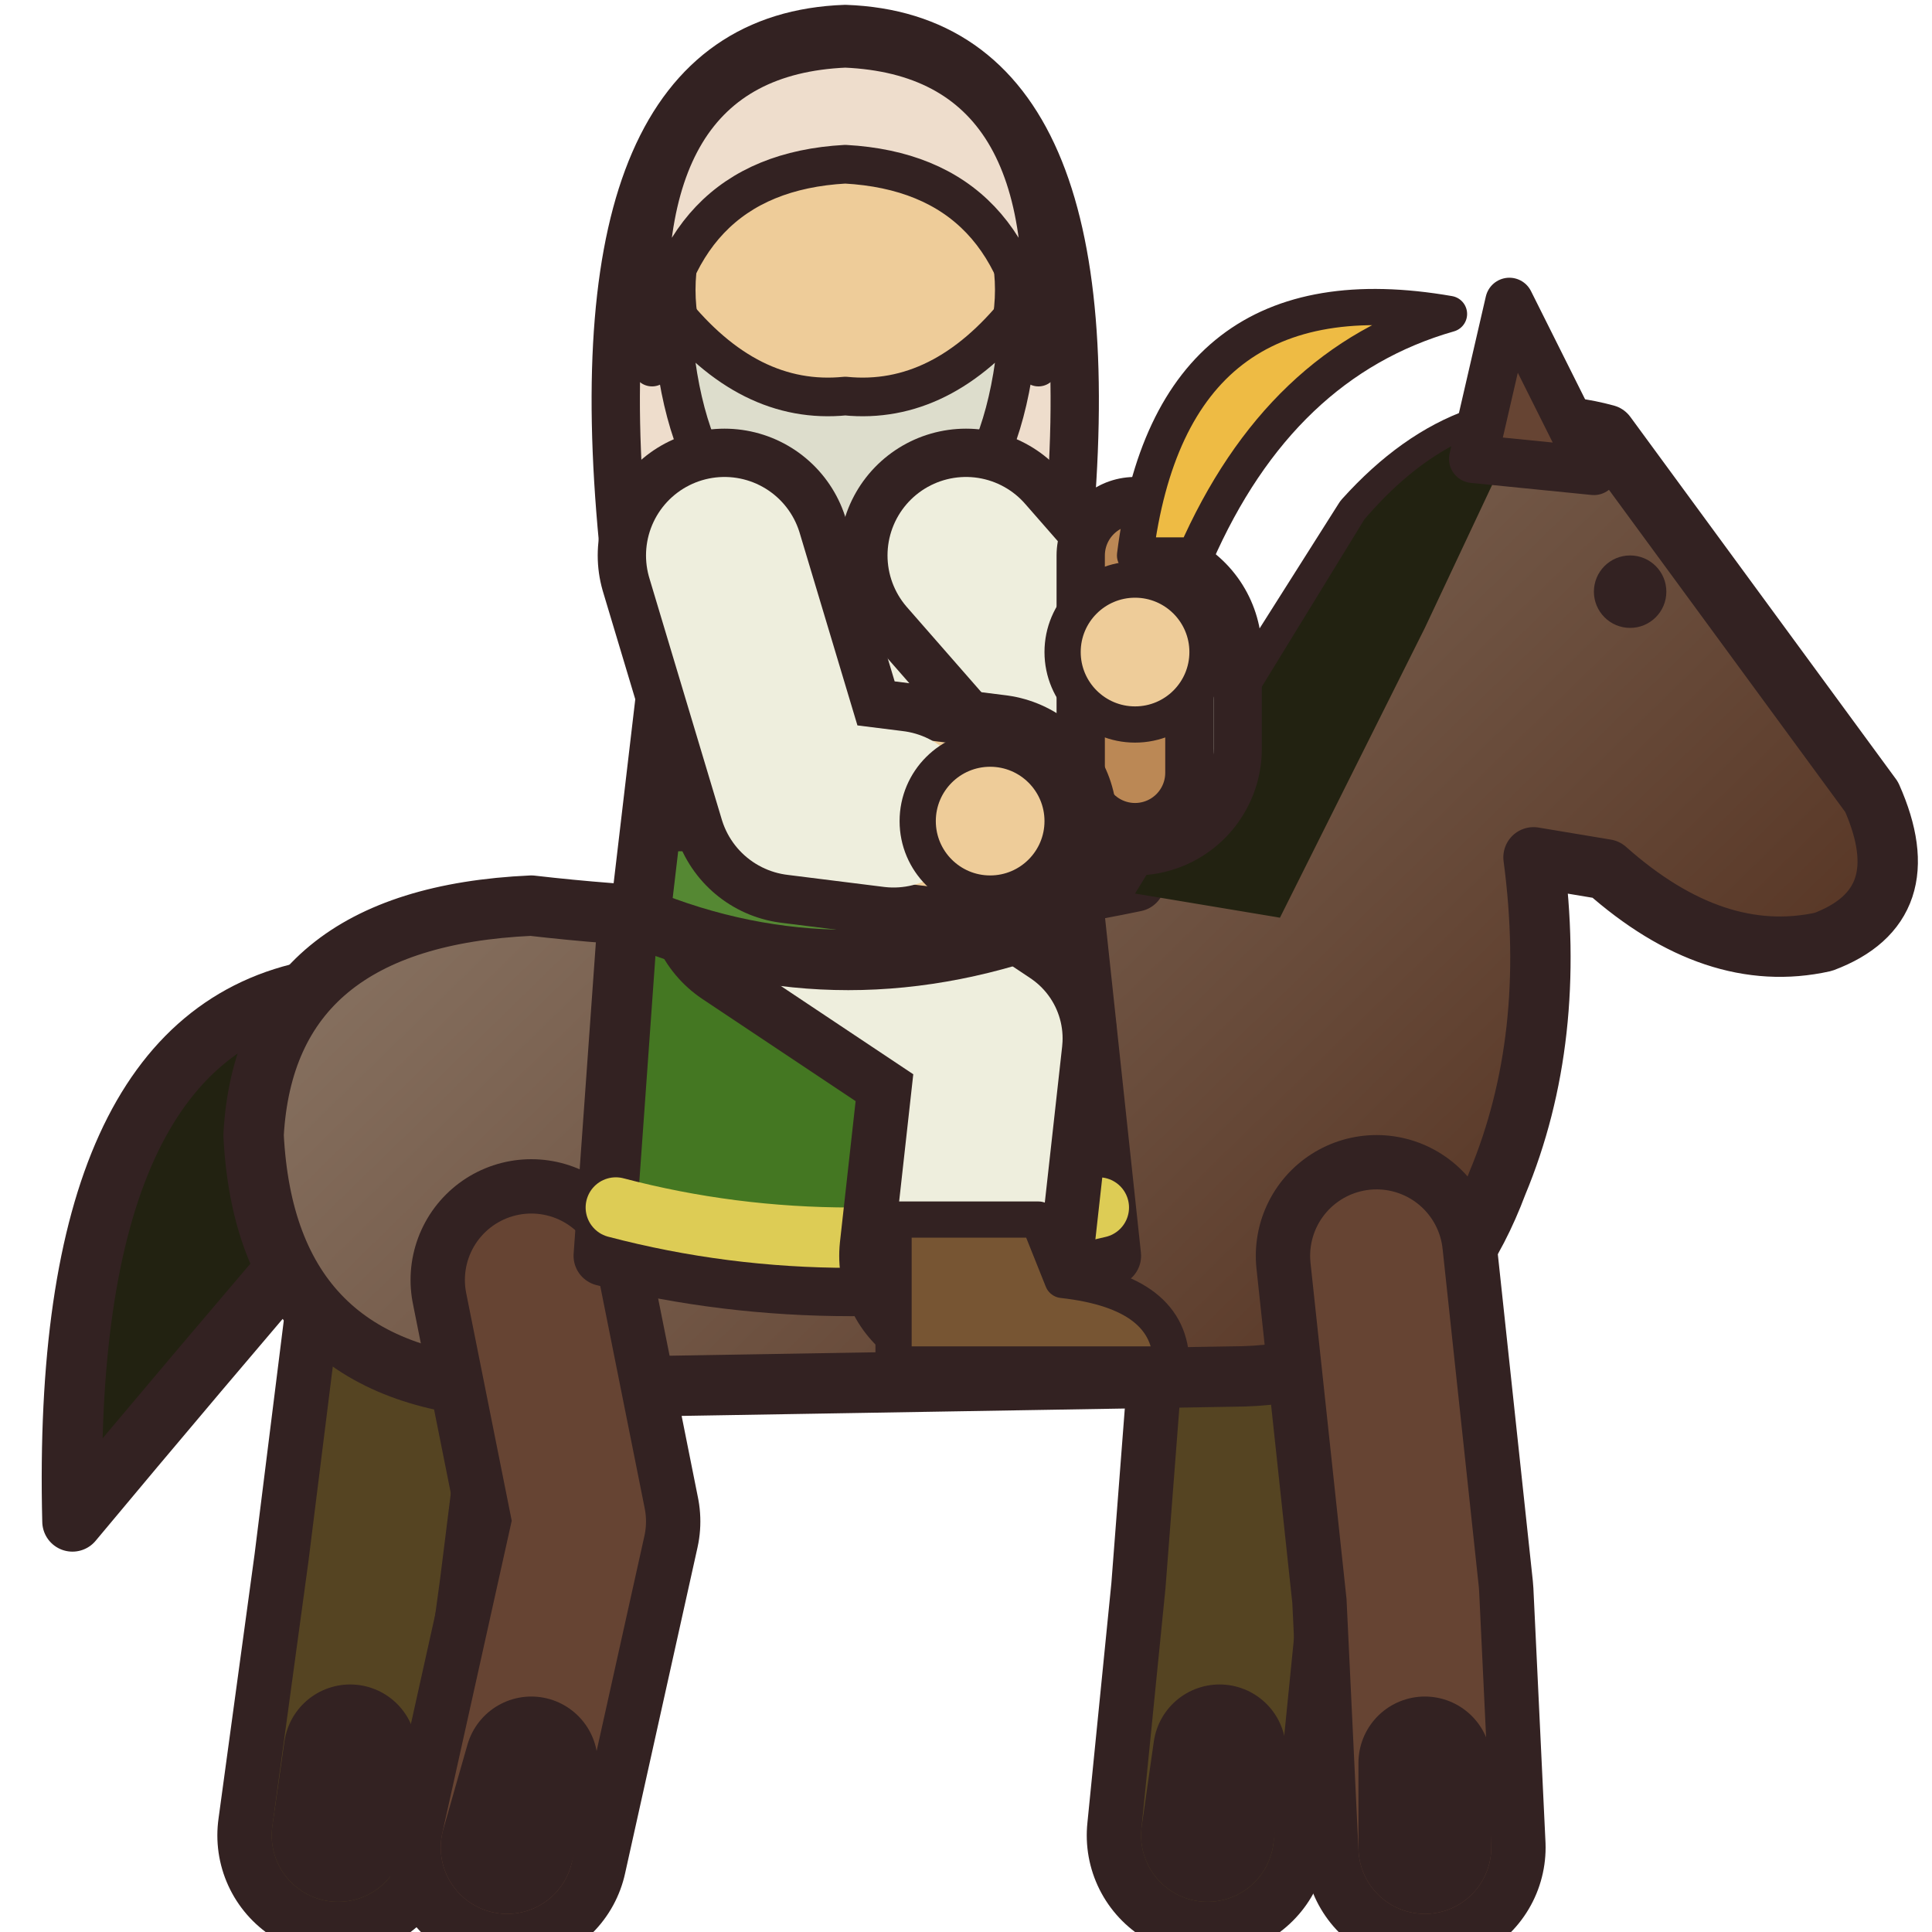
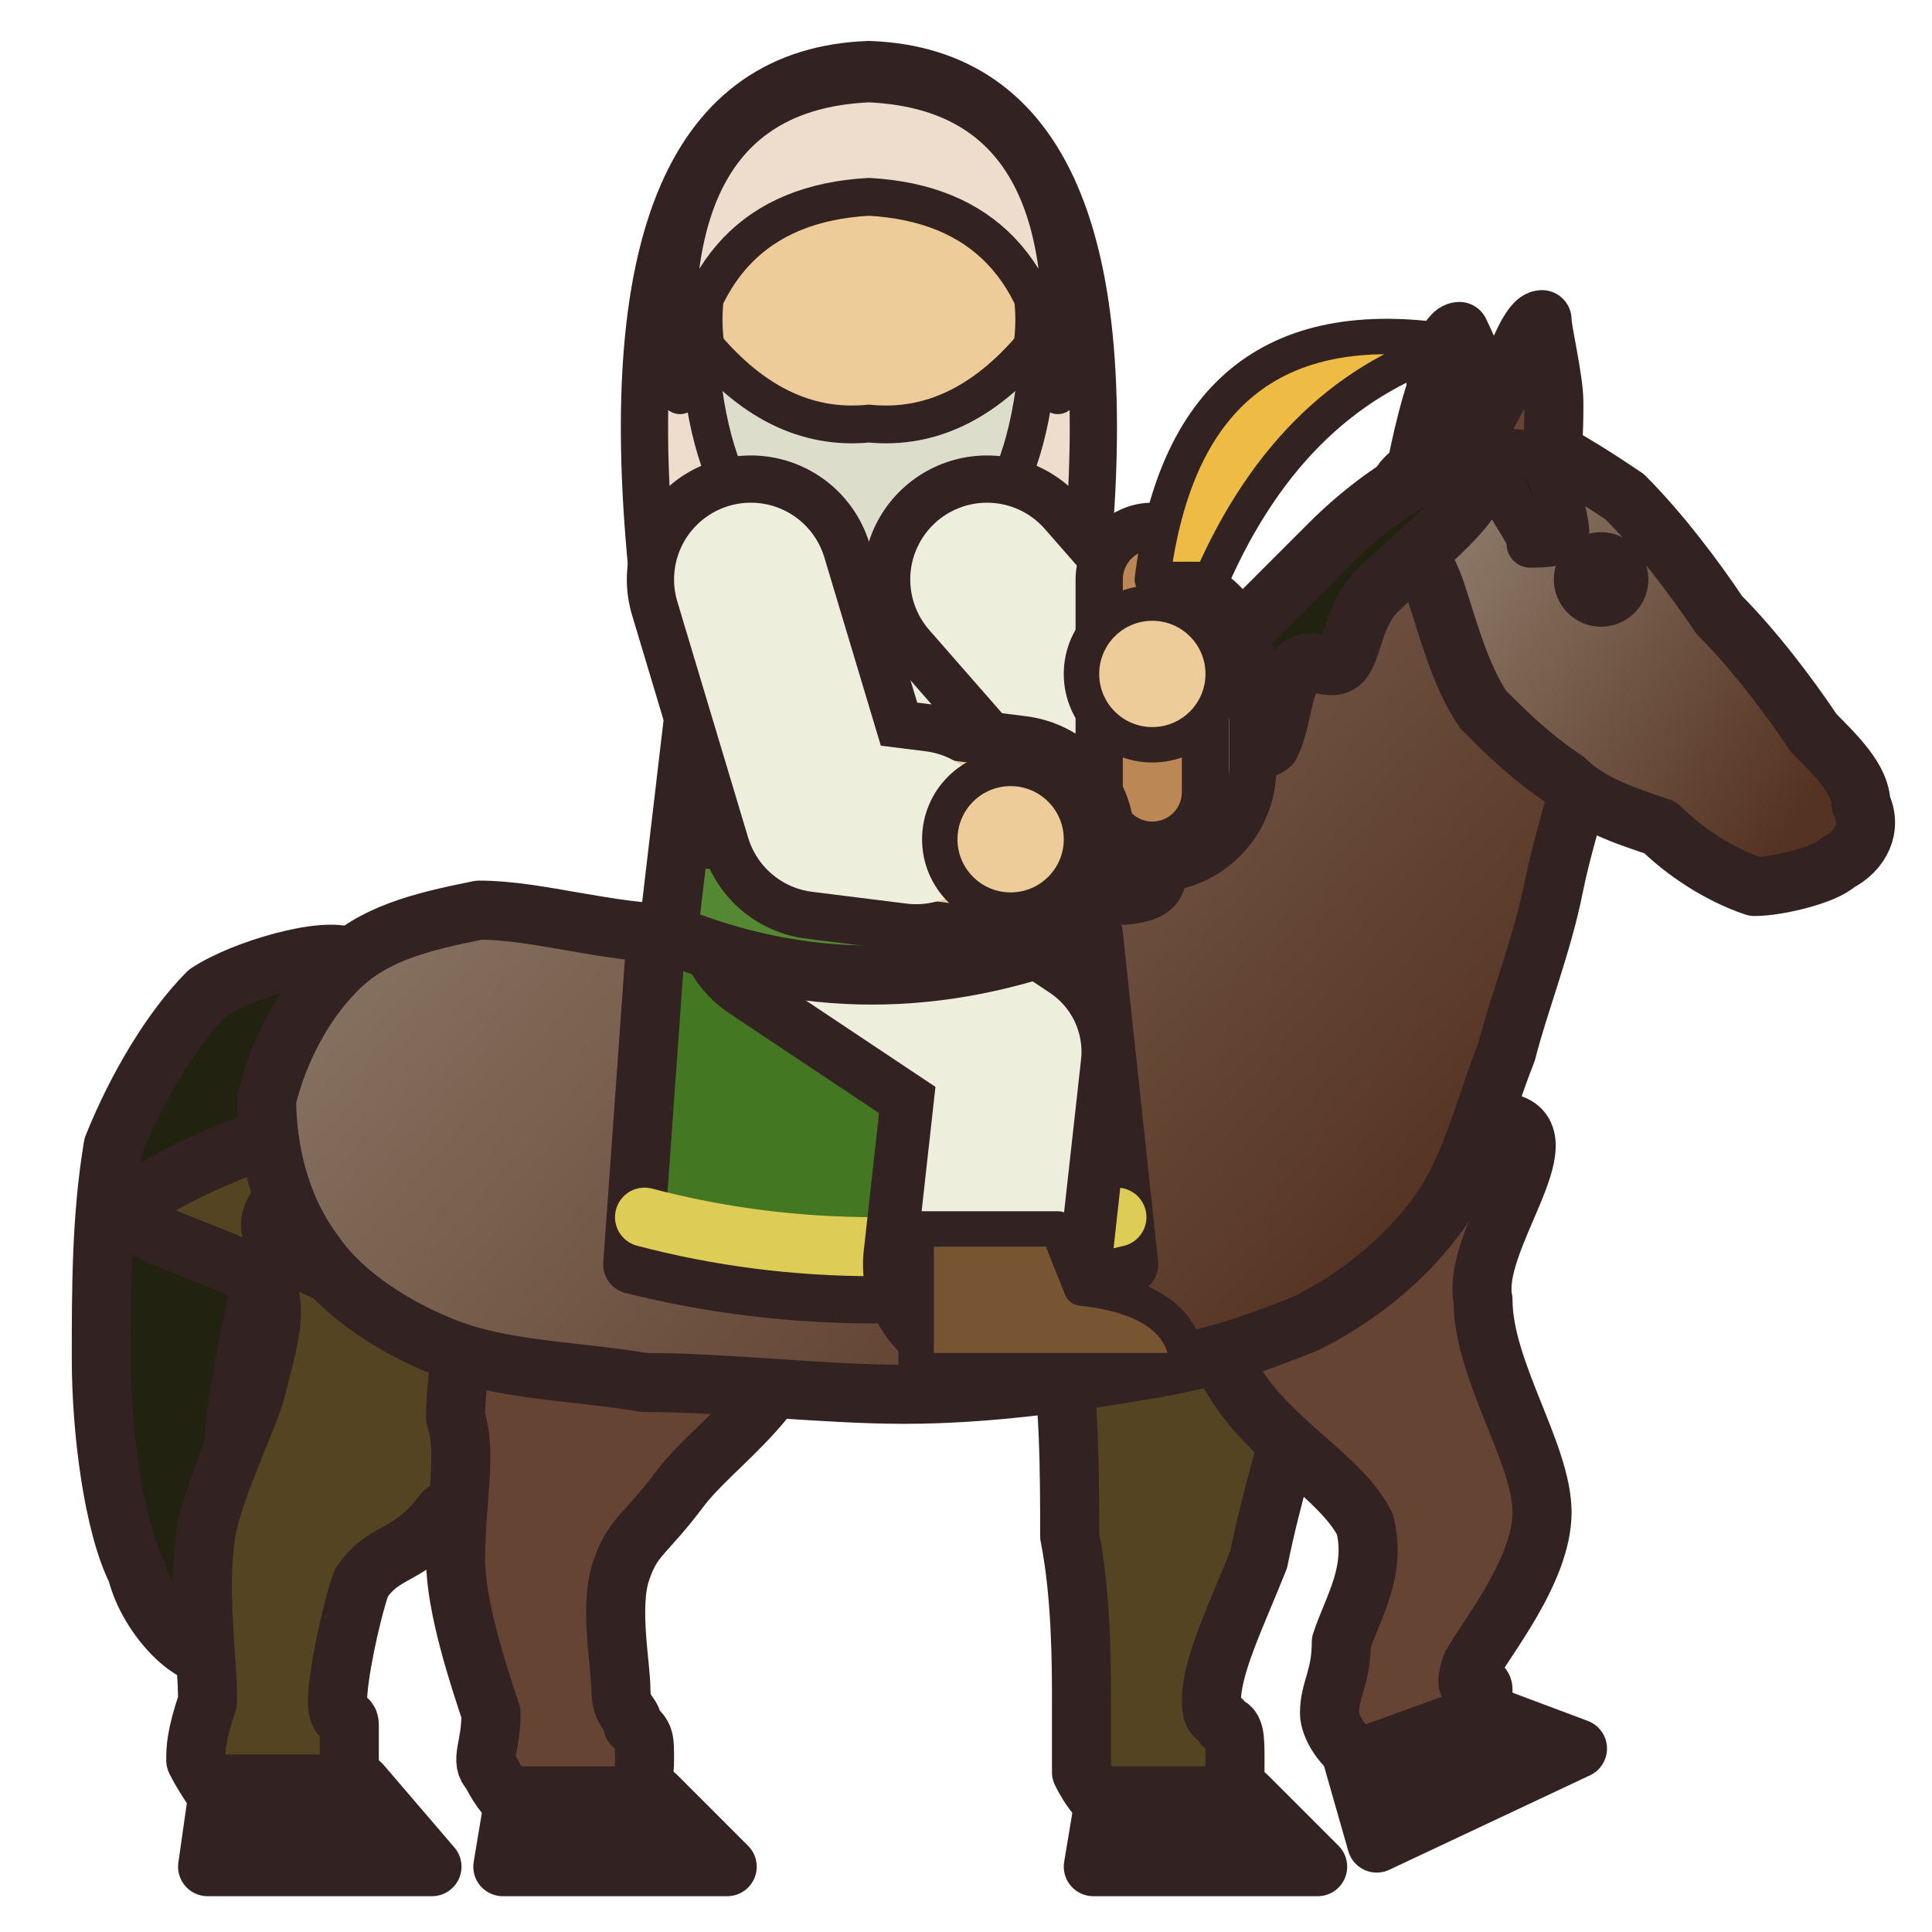
<svg xmlns="http://www.w3.org/2000/svg" viewBox="0 0 16 16">
  <defs>
    <linearGradient id="g0" y2=".6">
      <stop stop-color="#987" />
      <stop offset="1" stop-color="#532" />
    </linearGradient>
-     <path id="p0" d="M10.4,10.6l-.2,2.6-.2,2M3.4,10.6 3.1,13l-.3,2.2" />
-     <path id="p1" d="M4.4,10.6l.4,2-.6,2.7m7.2-4.9l.3,2.8 .1,2.1" />
-     <path id="p2" d="M6.4,7.4 8.2,8.6 8,10.4" />
-     <path id="p3" d="M8,4.6 9.4,6.2l0-.8" />
-     <path id="p4" d="M6,4.6l.6,2 1.6,.2" />
+     <path id="p0" d="M6.4,7.4 8.2,8.6 8,10.4" />
+     <path id="p1" d="M8,4.6 9.4,6.2l0-.8" />
+     <path id="p2" d="M6,4.6l.6,2 1.6,.2" />
  </defs>
-   <g stroke="#322" stroke-width=".5" stroke-linejoin="round" stroke-linecap="round">
-     <path d="M2.6,8.2q-2.1,.4-2,4.4 1-1.2 2.2-2.6Z" fill="#221" />
-     <use href="#p0" fill="none" stroke-width="2" />
-     <use href="#p0" fill="none" stroke="#542" stroke-width="1.1" />
-     <path d="M2.1,9.4q.1-1.8 2.3-1.9 2.6,.3 5-.2l1.9-3q.9-1 2-.7l2.2,3q.4,.9-.4,1.2-.9,.2-1.8-.6l-.6-.1q.2,1.5-.3,2.7-.6,1.6-2.2,1.6l-6,.1q-2-.1-2.1-2.1Z" fill="url(#g0)" />
-     <path d="M9.4,7.4l1.9-3.1q.6-.7 1.3-.8l-.8,1.7L10.6,7.6Z" fill="#221" stroke="none" />
-     <path d="M12.2,3.8l.3-1.3 .7,1.4Z" fill="#643" stroke-width=".4" />
-     <circle cx="13.5" cy="4.9" r=".3" fill="#322" stroke="none" />
-     <use href="#p1" fill="none" stroke-width="2" />
-     <use href="#p1" fill="none" stroke="#643" stroke-width="1.1" />
-     <path d="M10.1,14.5l-.1,.7m-7.1-.7l-.1,.7m1.6-.6l-.2,.7m7.6-.7l0,.7" fill="none" stroke="#322" stroke-width="1.1" />
+   <g transform="translate(0.35 0.30) scale(0.978)" stroke="#322" stroke-width=".5" stroke-linejoin="round" stroke-linecap="round">
+     <path d="M2.6,7.8c-.2-.1-.9,.1-1.2,.3-.3,.3-.6,.8-.8,1.3-.1,.6-.1,1.2-.1,1.8 0,.6 .1,1.4 .3,1.8 .1,.4 .5,.8 .7,.7 .1-.1 0-.9 .1-1.4 0-.5 .1-1 .2-1.5 .1-.5 .3-1.1 .5-1.5 .2-.4 .7-.5 .7-.8 .1-.2-.1-.7-.4-.7Z" fill="#221" />
+     <path d="M8.2,9.7c-.5,.2 .3,.8 .4,1.3 .1,.5 .1,1.2 .1,1.7 .1,.5 .1,1.1 .1,1.4 0,.4 0,.4 0,.6 .1,.2 .2,.3 .4,.4 .2,.1 .6,.3 .7,.3 .2-.1 .2-.6 .2-.8 0-.2 0-.3-.1-.3 0-.1-.1,0-.1-.2 0-.3 .2-.7 .4-1.2 .1-.5 .3-1.2 .5-1.8 .2-.5 .9-1.2 .5-1.4-.5-.2-2.7-.2-3.1,0Z" fill="#542" />
+     <path d="M9,14.9l1.2,0 .6,.6-1.9,0Z" fill="#322" />
+     <path d="M.9,9.8c-.6,.3 .8,.5 1,.8 .1,.2 0,.5-.1,.9-.1,.3-.3,.7-.4,1.1-.1,.5 0,1.1 0,1.5-.1,.3-.1,.4-.1,.5 .1,.2 .2,.3 .3,.5 .2,.1 .6,.3 .8,.3 .1-.1 .2-.6 .2-.8 0-.2 0-.2 0-.3 0-.1-.1,0-.1-.2 0-.2 .1-.7 .2-1 .2-.3 .4-.2 .7-.6 .4-.3 1.3-.8 1.5-1.4 .3-.7 .9-2.2 .2-2.5-.7-.2-3.7,.8-4.2,1.2Z" fill="#542" />
+     <path d="M1.5,14.8l1.2,0 .6,.7-1.9,0Z" fill="#322" />
+     <path d="M2,9.9c-.4,.5 1.1,.7 1.4,1 .2,.3 .1,.4 .1,.8 .1,.3 0,.7 0,1.2 0,.4 .2,1 .3,1.3 0,.3-.1,.4 0,.5 .1,.2 .2,.3 .4,.4 .1,.1 .5,.3 .7,.3 .1-.1 .2-.6 .2-.8 0-.2 0-.2-.1-.3 0-.1-.1-.1-.1-.3 0-.2-.1-.7 0-1 .1-.3 .2-.3 .5-.7 .3-.4 1-.8 1.1-1.6 .1-.7 .2-2.6-.6-2.7C5.2,7.8 2.5,9.4 2,9.9Z" fill="#643" />
+     <path d="M4,14.9l1.2,0 .6,.6-1.9,0Z" fill="#322" />
+     <path d="M9.3,9.7c-.3,.4 .5,1.2 .8,1.7 .3,.5 .9,.8 1.1,1.2 .1,.4-.1,.7-.2,1 0,.3-.1,.4-.1,.6 0,.1 .1,.3 .3,.4 .2,.1 .5,.4 .7,.3 .2,0 .2-.5 .3-.7 0-.2 0-.2 0-.2 0-.1-.2,.1-.1-.2 .1-.2 .6-.8 .6-1.3 0-.5-.5-1.2-.5-1.8-.1-.5 .7-1.4 .2-1.5-.5-.2-2.7,.1-3.1,.5Z" fill="#643" />
+     <path d="M11.1,14.6l1.1-.4 .8,.3-1.7,.8Z" fill="#322" />
+     <path d="M9,7c.4-.3 .6-.8 .9-1.1 .3-.4 .6-.8 .9-1.1 .3-.3 .5-.8 .9-.9 .3,0 .7,.3 1,.6 .2,.3 .4,.8 .4,1.3 0,.4-.2,.9-.3,1.4-.1,.5-.3,1-.4,1.4-.2,.5-.3,1-.6,1.4-.3,.4-.7,.7-1.1,.9-.5,.2-.8,.3-1.4,.4-.6,.1-1.3,.2-2,.2-.7,0-1.5-.1-2.2-.1-.6-.1-1.2-.1-1.7-.3-.5-.2-.9-.5-1.1-.8C2,9.9 1.9,9.4 1.9,9c.1-.4 .3-.8 .6-1.1 .3-.3 .7-.4 1.2-.5 .5,0 1.1,.2 1.7,.2 .6,.1 1.3,.2 1.9,.1C7.9,7.6 8.6,7.3 9,7Z" fill="url(#g0)" />
+     <path d="M11.5,3.8c.1-.2 .7-.4 1-.4 .3,.1 .6,.3 .9,.5 .3,.3 .6,.7 .8,1 .3,.3 .6,.7 .8,1 .2,.2 .4,.4 .4,.6 .1,.2 0,.4-.2,.5-.1,.1-.5,.2-.7,.2-.3-.1-.6-.3-.8-.5-.3-.1-.6-.2-.8-.4-.3-.2-.5-.4-.7-.6-.2-.3-.3-.7-.4-1-.1-.3-.4-.7-.3-.9Z" fill="url(#g0)" />
+     <path d="M11.6,3.9c0-.1 .1-.6 .2-.9 0-.2 .1-.5 .2-.5 0,0 .2,.4 .2,.6 .1,.2 .2,.5 .1,.6-.1,.1-.6,.3-.7,.2Z" fill="#542" />
+     <path d="M12.1,3.7c-.1-.1 .2-.6 .3-.8 .1-.2 .2-.5 .3-.5 0,.1 .1,.5 .1,.7 0,.2 0,.6-.1,.7-.1,.1-.5,.1-.6-.1Z" fill="#643" />
+     <path d="M8.9,7.2c-.1-.2 .1-.7 .3-1 .2-.3 .5-.6 .8-1 .3-.3 .7-.7 .9-.9 .3-.3 .6-.5 .8-.6 .2-.1 .5,.1 .4,.2-.1,.2-.6,.6-.8,.8-.2,.2-.2,.5-.3,.6-.1,.1-.3-.1-.4,.1-.1,.1-.1,.4-.2,.6-.1,.1-.3-.1-.4,0-.1,.1 0,.5-.1,.6-.1,.1-.4,0-.4,.1-.1,.1 0,.4-.1,.5-.1,.1-.5,.1-.5,0Z" fill="#221" />
+     <path d="M12.2,3.6c0-.1 .4-.1 .5,0 .1,.1 .2,.5 .2,.6 0,.1-.2,.1-.3,.1 0-.1-.1-.2-.2-.4 0-.1-.3-.3-.2-.3Z" fill="#221" stroke-width=".4" />
+     <circle cx="13.2" cy="4.6" r=".4" fill="#322" stroke="none" />
    <path d="M5.2,7.6Q7,8 8.9,7.6l.3,2.8Q7,10.9 5,10.4Z" fill="#472" />
    <path d="M5.1,10q1.9,.5 4,0" fill="none" stroke="#dc5" />
-     <use href="#p2" fill="none" stroke-width="2.1" />
-     <use href="#p2" fill="none" stroke="#eed" stroke-width="1.2" />
+     <use href="#p0" fill="none" stroke-width="2.1" />
+     <use href="#p0" fill="none" stroke="#eed" stroke-width="1.2" />
    <path d="M7.4,10.1H8.6l.2,.5q.9,.1 .9,.7H7.4Z" fill="#753" stroke-width=".3" />
    <path d="M5.3,7.6l.4-3.4q1.3-.6 2.6,0l.5,3.4Q7,8.3 5.3,7.6Z" fill="#583" />
    <path d="M5.6,4.3q1.4-.6 2.8,0l.2,2.5H5.5Z" fill="#eed" />
    <g transform="translate(7,2.4) scale(.8)">
      <path d="M-2.3,2.6Q-2.8-2.6 0-2.7q2.8,.1 2.3,5.3Z" fill="#edc" />
      <ellipse rx="1.8" ry="1.9" fill="#ec9" />
      <path d="M-1.8,.2Q-1.7,2.6 0,2.9 1.7,2.6 1.8,.2 1,1.2 0,1.1q-1,.1-1.8-.9Z" fill="#ddc" stroke-width=".4" />
      <path d="M-2,.8q-.3-3.2 2-3.3Q2.3-2.4 2,.8q-.2-2-2-2.1Q-1.8-1.2-2,.8Z" fill="#edc" stroke-width=".4" />
    </g>
-     <use href="#p3" fill="none" stroke-width="2.1" />
-     <use href="#p3" fill="none" stroke="#ec9" stroke-width="1.2" />
+     <use href="#p1" fill="none" stroke-width="2.1" />
+     <use href="#p1" fill="none" stroke="#ec9" stroke-width="1.2" />
    <path d="M8,4.6 9.4,6.2l0-.4" fill="none" stroke="#eed" stroke-width="1.3" />
    <path d="M9.4,6.4l0-1.8" fill="none" stroke-width="1.3" />
    <path d="M9.4,6.4l0-1.8" fill="none" stroke="#b85" />
    <path d="M9.4,4.6q.3-2.4 2.6-2-1.4,.4-2.1,2Z" fill="#eb4" stroke-width=".3" />
    <circle cx="9.4" cy="5.4" r=".6" fill="#ec9" stroke-width=".3" />
-     <use href="#p4" fill="none" stroke-width="2.1" />
-     <use href="#p4" fill="none" stroke="#ec9" stroke-width="1.2" />
+     <use href="#p2" fill="none" stroke-width="2.1" />
+     <use href="#p2" fill="none" stroke="#ec9" stroke-width="1.2" />
    <path d="M6,4.6l.6,2 .8,.1" fill="none" stroke="#eed" stroke-width="1.3" />
    <circle cx="8.2" cy="6.8" r=".6" fill="#ec9" stroke-width=".3" />
  </g>
</svg>
